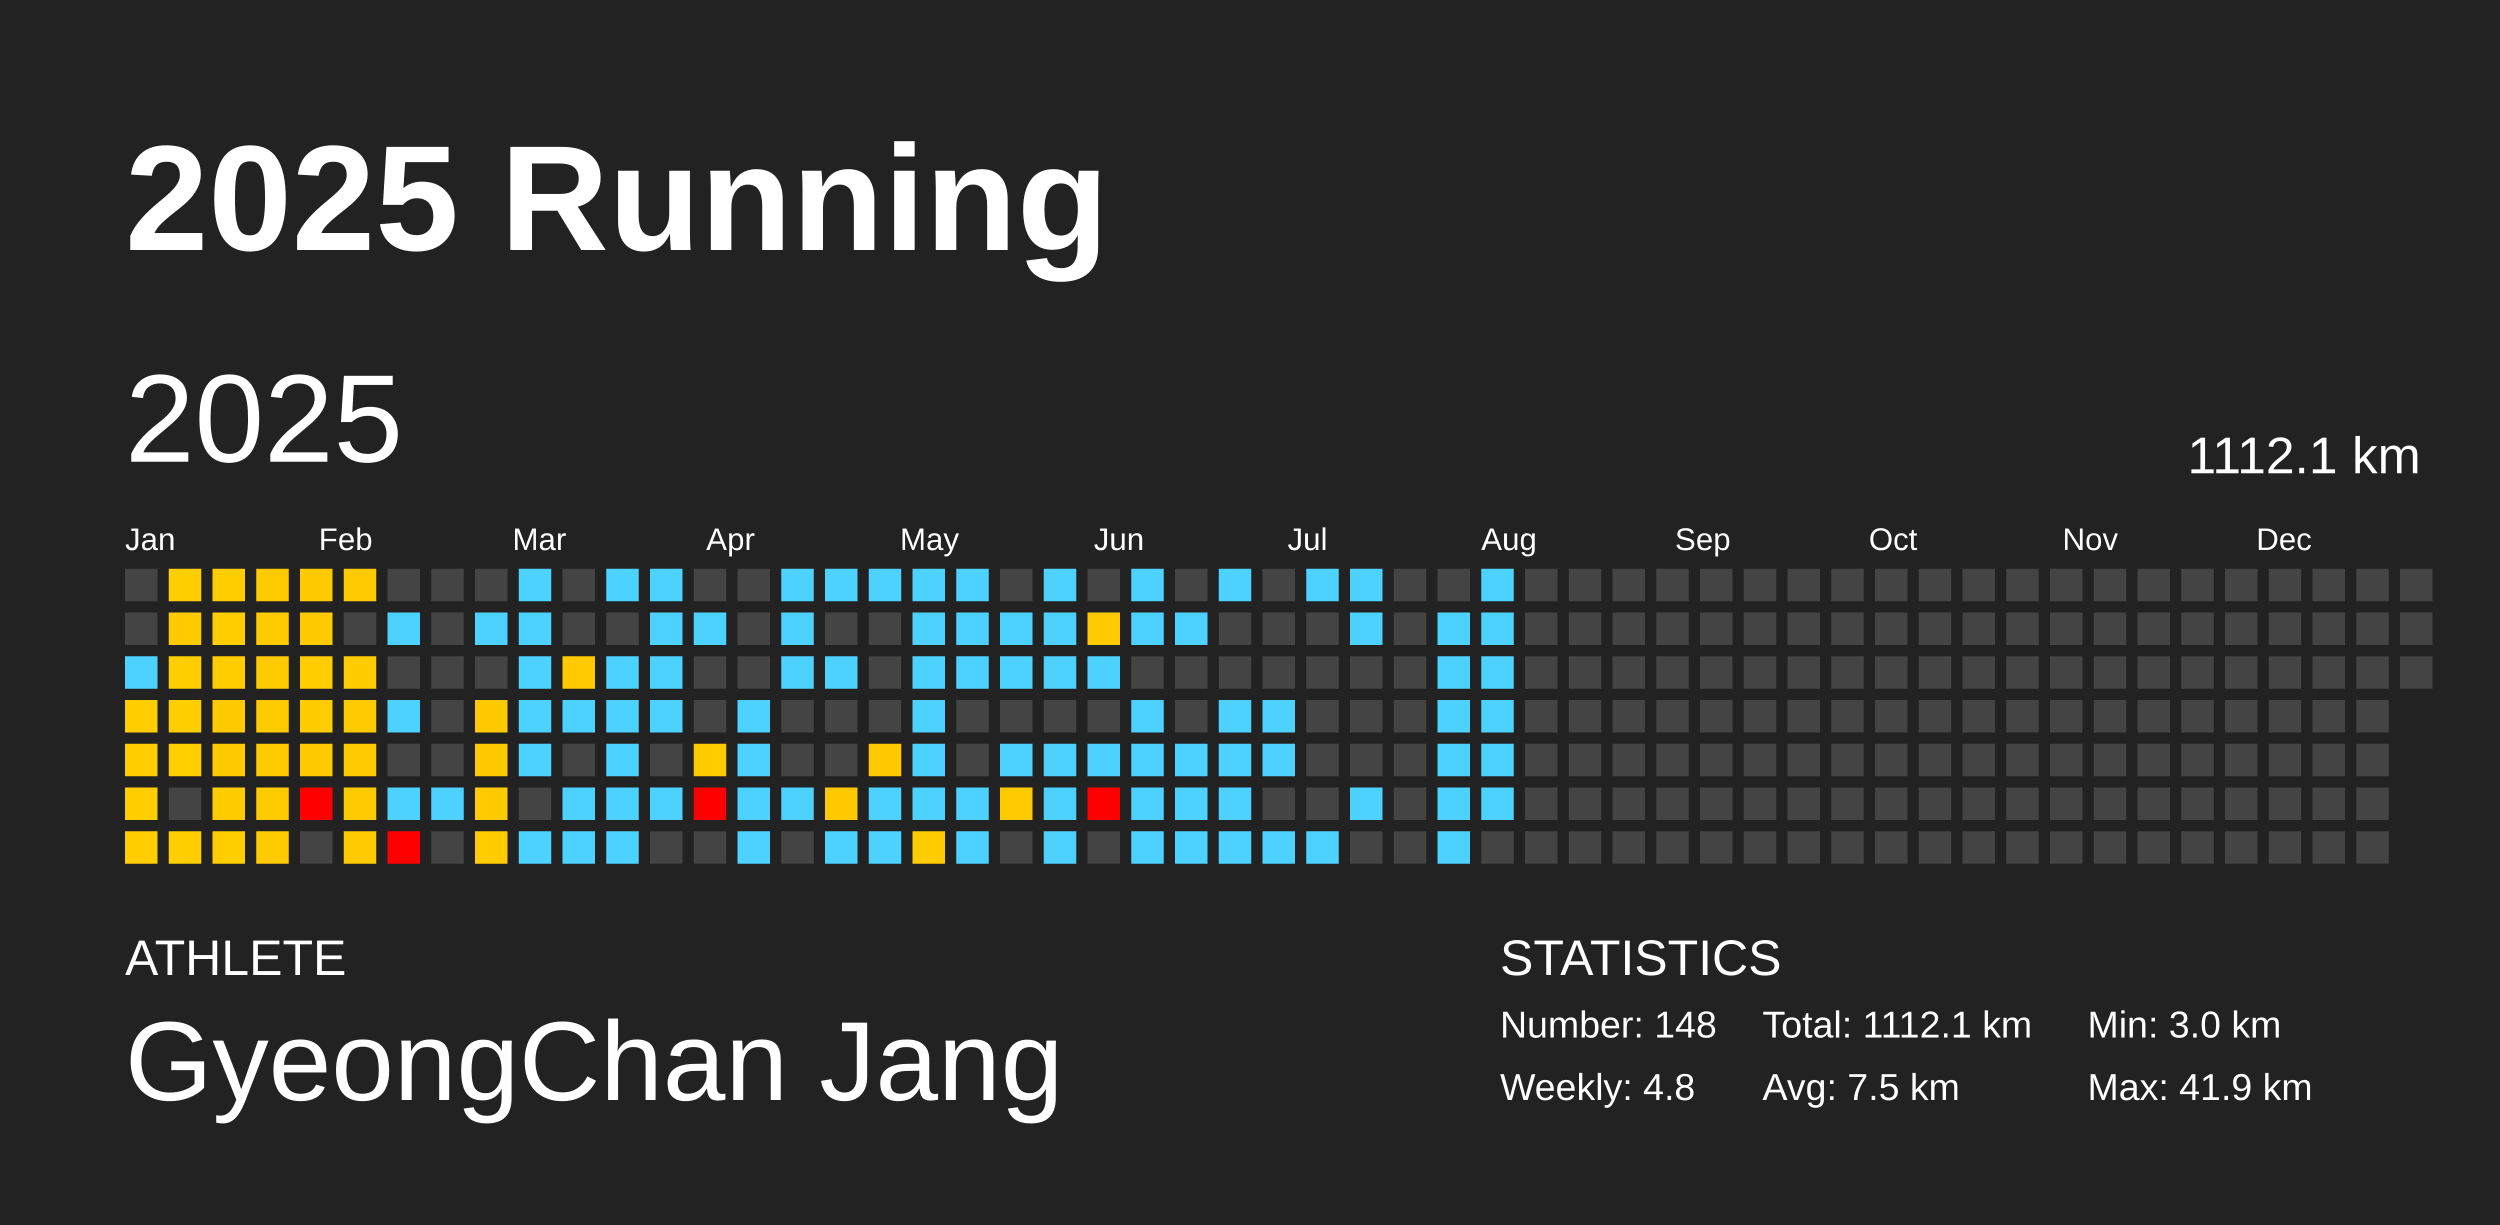
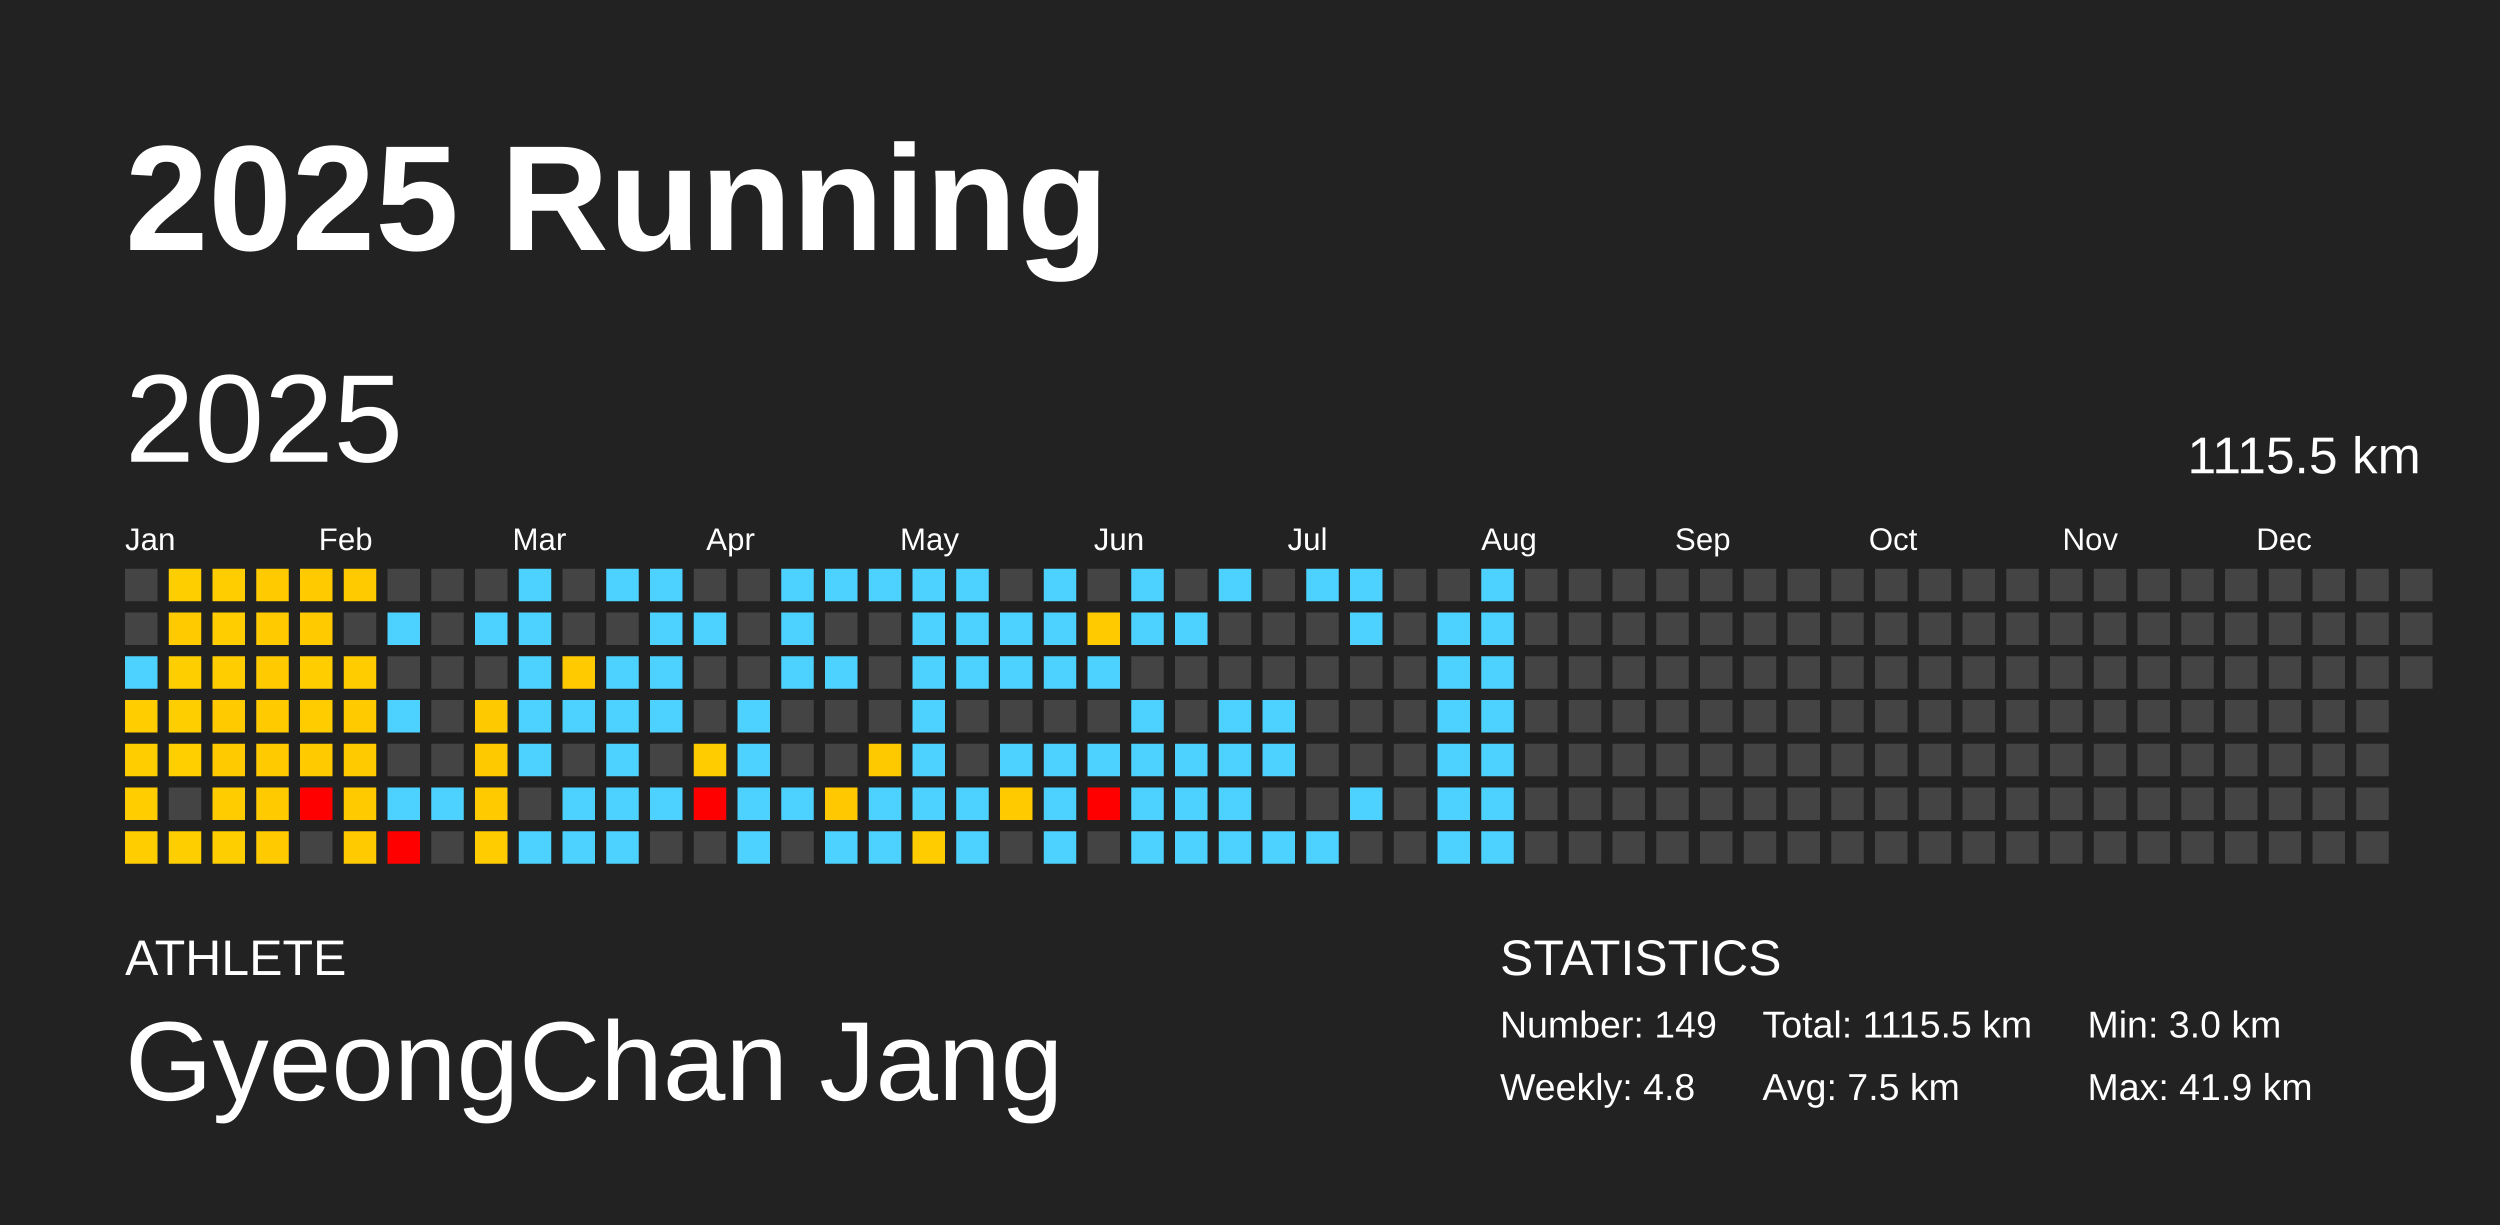
<svg xmlns="http://www.w3.org/2000/svg" baseProfile="full" height="98mm" version="1.1" viewBox="0,0,200,98" width="200mm">
  <defs />
  <rect fill="#222222" height="98" width="200" x="0" y="0" />
  <text fill="#FFFFFF" style="font-size:12px; font-family:Arial; font-weight:bold;" x="10" y="20">2025 Running</text>
  <text fill="#FFFFFF" style="font-size:4px; font-family:Arial" x="10" y="78">ATHLETE</text>
  <text fill="#FFFFFF" style="font-size:9px; font-family:Arial" x="10" y="88">GyeongChan Jang</text>
  <text fill="#FFFFFF" style="font-size:4px; font-family:Arial" x="120" y="78">STATISTICS</text>
-   <text fill="#FFFFFF" style="font-size:3px; font-family:Arial" x="120" y="83">Number: 148</text>
+   <text fill="#FFFFFF" style="font-size:3px; font-family:Arial" x="120" y="83">Number: 149</text>
  <text fill="#FFFFFF" style="font-size:3px; font-family:Arial" x="120" y="88">Weekly: 4.8</text>
-   <text fill="#FFFFFF" style="font-size:3px; font-family:Arial" x="141" y="83">Total: 1112.1 km</text>
+   <text fill="#FFFFFF" style="font-size:3px; font-family:Arial" x="141" y="83">Total: 1115.5 km</text>
  <text fill="#FFFFFF" style="font-size:3px; font-family:Arial" x="141" y="88">Avg: 7.5 km</text>
  <text fill="#FFFFFF" style="font-size:3px; font-family:Arial" x="167" y="83">Min: 3.0 km</text>
  <text fill="#FFFFFF" style="font-size:3px; font-family:Arial" x="167" y="88">Max: 41.9 km</text>
  <text dominant-baseline="hanging" fill="#FFFFFF" style="font-size:10.0px; font-family:Arial;" x="10" y="30">2025</text>
-   <text dominant-baseline="hanging" fill="#FFFFFF" style="font-size:4.125px; font-family:Arial;" x="175" y="35">1112.1 km</text>
+   <text dominant-baseline="hanging" fill="#FFFFFF" style="font-size:4.125px; font-family:Arial;" x="175" y="35">1115.5 km</text>
  <text fill="#FFFFFF" style="font-size:2.5px; font-family:Arial" x="10.0" y="44">Jan</text>
  <text fill="#FFFFFF" style="font-size:2.5px; font-family:Arial" x="25.5" y="44">Feb</text>
  <text fill="#FFFFFF" style="font-size:2.5px; font-family:Arial" x="41.0" y="44">Mar</text>
  <text fill="#FFFFFF" style="font-size:2.5px; font-family:Arial" x="56.5" y="44">Apr</text>
  <text fill="#FFFFFF" style="font-size:2.5px; font-family:Arial" x="72.0" y="44">May</text>
  <text fill="#FFFFFF" style="font-size:2.5px; font-family:Arial" x="87.5" y="44">Jun</text>
  <text fill="#FFFFFF" style="font-size:2.5px; font-family:Arial" x="103.0" y="44">Jul</text>
  <text fill="#FFFFFF" style="font-size:2.5px; font-family:Arial" x="118.5" y="44">Aug</text>
  <text fill="#FFFFFF" style="font-size:2.5px; font-family:Arial" x="134.0" y="44">Sep</text>
  <text fill="#FFFFFF" style="font-size:2.5px; font-family:Arial" x="149.5" y="44">Oct</text>
  <text fill="#FFFFFF" style="font-size:2.5px; font-family:Arial" x="165.0" y="44">Nov</text>
  <text fill="#FFFFFF" style="font-size:2.5px; font-family:Arial" x="180.5" y="44">Dec</text>
  <rect fill="#444444" height="2.6" width="2.6" x="10.0" y="45.5" />
  <rect fill="#444444" height="2.6" width="2.6" x="10.0" y="49.0" />
  <rect fill="#4dd2ff" height="2.6" width="2.6" x="10.0" y="52.5" />
  <rect fill="#ffcd00" height="2.6" width="2.6" x="10.0" y="56.0" />
  <rect fill="#ffcd00" height="2.6" width="2.6" x="10.0" y="59.5" />
  <rect fill="#ffcd00" height="2.6" width="2.6" x="10.0" y="63.0" />
  <rect fill="#ffcd00" height="2.6" width="2.6" x="10.0" y="66.5" />
  <rect fill="#ffce00" height="2.6" width="2.6" x="13.5" y="45.5" />
  <rect fill="#ffcb00" height="2.6" width="2.6" x="13.5" y="49.0" />
  <rect fill="#ffce00" height="2.6" width="2.6" x="13.5" y="52.5" />
  <rect fill="#ffce00" height="2.6" width="2.6" x="13.5" y="56.0" />
  <rect fill="#ffcf00" height="2.6" width="2.6" x="13.5" y="59.5" />
  <rect fill="#444444" height="2.6" width="2.6" x="13.5" y="63.0" />
  <rect fill="#ffce00" height="2.6" width="2.6" x="13.5" y="66.5" />
  <rect fill="#ffcd00" height="2.6" width="2.6" x="17.0" y="45.5" />
  <rect fill="#ffcd00" height="2.6" width="2.6" x="17.0" y="49.0" />
  <rect fill="#ffcd00" height="2.6" width="2.6" x="17.0" y="52.5" />
  <rect fill="#ffca00" height="2.6" width="2.6" x="17.0" y="56.0" />
  <rect fill="#ffcb00" height="2.6" width="2.6" x="17.0" y="59.5" />
  <rect fill="#ffcc00" height="2.6" width="2.6" x="17.0" y="63.0" />
  <rect fill="#ffce00" height="2.6" width="2.6" x="17.0" y="66.5" />
  <rect fill="#ffca00" height="2.6" width="2.6" x="20.5" y="45.5" />
  <rect fill="#ffca00" height="2.6" width="2.6" x="20.5" y="49.0" />
  <rect fill="#ffca00" height="2.6" width="2.6" x="20.5" y="52.5" />
  <rect fill="#ffca00" height="2.6" width="2.6" x="20.5" y="56.0" />
  <rect fill="#ffca00" height="2.6" width="2.6" x="20.5" y="59.5" />
  <rect fill="#ffca00" height="2.6" width="2.6" x="20.5" y="63.0" />
  <rect fill="#ffcb00" height="2.6" width="2.6" x="20.5" y="66.5" />
  <rect fill="#ffcb00" height="2.6" width="2.6" x="24.0" y="45.5" />
  <rect fill="#ffcb00" height="2.6" width="2.6" x="24.0" y="49.0" />
  <rect fill="#ffcd00" height="2.6" width="2.6" x="24.0" y="52.5" />
  <rect fill="#ffcc00" height="2.6" width="2.6" x="24.0" y="56.0" />
  <rect fill="#ffcb00" height="2.6" width="2.6" x="24.0" y="59.5" />
  <rect fill="red" height="2.6" width="2.6" x="24.0" y="63.0" />
  <rect fill="#444444" height="2.6" width="2.6" x="24.0" y="66.5" />
  <rect fill="#ffca00" height="2.6" width="2.6" x="27.5" y="45.5" />
  <rect fill="#444444" height="2.6" width="2.6" x="27.5" y="49.0" />
  <rect fill="#ffcc00" height="2.6" width="2.6" x="27.5" y="52.5" />
  <rect fill="#ffcb00" height="2.6" width="2.6" x="27.5" y="56.0" />
  <rect fill="#ffca00" height="2.6" width="2.6" x="27.5" y="59.5" />
  <rect fill="#ffcb00" height="2.6" width="2.6" x="27.5" y="63.0" />
  <rect fill="#ffcb00" height="2.6" width="2.6" x="27.5" y="66.5" />
  <rect fill="#444444" height="2.6" width="2.6" x="31.0" y="45.5" />
  <rect fill="#4dd2ff" height="2.6" width="2.6" x="31.0" y="49.0" />
  <rect fill="#444444" height="2.6" width="2.6" x="31.0" y="52.5" />
  <rect fill="#4dd2ff" height="2.6" width="2.6" x="31.0" y="56.0" />
  <rect fill="#444444" height="2.6" width="2.6" x="31.0" y="59.5" />
  <rect fill="#4dd2ff" height="2.6" width="2.6" x="31.0" y="63.0" />
  <rect fill="red" height="2.6" width="2.6" x="31.0" y="66.5" />
  <rect fill="#444444" height="2.6" width="2.6" x="34.5" y="45.5" />
  <rect fill="#444444" height="2.6" width="2.6" x="34.5" y="49.0" />
  <rect fill="#444444" height="2.6" width="2.6" x="34.5" y="52.5" />
  <rect fill="#444444" height="2.6" width="2.6" x="34.5" y="56.0" />
  <rect fill="#444444" height="2.6" width="2.6" x="34.5" y="59.5" />
  <rect fill="#4dd2ff" height="2.6" width="2.6" x="34.5" y="63.0" />
  <rect fill="#444444" height="2.6" width="2.6" x="34.5" y="66.5" />
  <rect fill="#444444" height="2.6" width="2.6" x="38.0" y="45.5" />
  <rect fill="#4dd2ff" height="2.6" width="2.6" x="38.0" y="49.0" />
  <rect fill="#444444" height="2.6" width="2.6" x="38.0" y="52.5" />
  <rect fill="#ffc900" height="2.6" width="2.6" x="38.0" y="56.0" />
  <rect fill="#ffc900" height="2.6" width="2.6" x="38.0" y="59.5" />
  <rect fill="#ffcb00" height="2.6" width="2.6" x="38.0" y="63.0" />
  <rect fill="#ffcc00" height="2.6" width="2.6" x="38.0" y="66.5" />
  <rect fill="#4dd2ff" height="2.6" width="2.6" x="41.5" y="45.5" />
  <rect fill="#4dd2ff" height="2.6" width="2.6" x="41.5" y="49.0" />
  <rect fill="#4dd2ff" height="2.6" width="2.6" x="41.5" y="52.5" />
  <rect fill="#4dd2ff" height="2.6" width="2.6" x="41.5" y="56.0" />
  <rect fill="#4dd2ff" height="2.6" width="2.6" x="41.5" y="59.5" />
  <rect fill="#444444" height="2.6" width="2.6" x="41.5" y="63.0" />
  <rect fill="#4dd2ff" height="2.6" width="2.6" x="41.5" y="66.5" />
  <rect fill="#444444" height="2.6" width="2.6" x="45.0" y="45.5" />
  <rect fill="#444444" height="2.6" width="2.6" x="45.0" y="49.0" />
  <rect fill="#ffca00" height="2.6" width="2.6" x="45.0" y="52.5" />
  <rect fill="#4dd2ff" height="2.6" width="2.6" x="45.0" y="56.0" />
  <rect fill="#444444" height="2.6" width="2.6" x="45.0" y="59.5" />
  <rect fill="#4dd2ff" height="2.6" width="2.6" x="45.0" y="63.0" />
  <rect fill="#4dd2ff" height="2.6" width="2.6" x="45.0" y="66.5" />
  <rect fill="#4dd2ff" height="2.6" width="2.6" x="48.5" y="45.5" />
  <rect fill="#444444" height="2.6" width="2.6" x="48.5" y="49.0" />
  <rect fill="#4dd2ff" height="2.6" width="2.6" x="48.5" y="52.5" />
  <rect fill="#4dd2ff" height="2.6" width="2.6" x="48.5" y="56.0" />
  <rect fill="#4dd2ff" height="2.6" width="2.6" x="48.5" y="59.5" />
  <rect fill="#4dd2ff" height="2.6" width="2.6" x="48.5" y="63.0" />
  <rect fill="#4dd2ff" height="2.6" width="2.6" x="48.5" y="66.5" />
  <rect fill="#4dd2ff" height="2.6" width="2.6" x="52.0" y="45.5" />
  <rect fill="#4dd2ff" height="2.6" width="2.6" x="52.0" y="49.0" />
  <rect fill="#4dd2ff" height="2.6" width="2.6" x="52.0" y="52.5" />
  <rect fill="#4dd2ff" height="2.6" width="2.6" x="52.0" y="56.0" />
  <rect fill="#444444" height="2.6" width="2.6" x="52.0" y="59.5" />
  <rect fill="#4dd2ff" height="2.6" width="2.6" x="52.0" y="63.0" />
  <rect fill="#444444" height="2.6" width="2.6" x="52.0" y="66.5" />
  <rect fill="#444444" height="2.6" width="2.6" x="55.5" y="45.5" />
  <rect fill="#4dd2ff" height="2.6" width="2.6" x="55.5" y="49.0" />
  <rect fill="#444444" height="2.6" width="2.6" x="55.5" y="52.5" />
  <rect fill="#444444" height="2.6" width="2.6" x="55.5" y="56.0" />
  <rect fill="#ffcc00" height="2.6" width="2.6" x="55.5" y="59.5" />
  <rect fill="red" height="2.6" width="2.6" x="55.5" y="63.0" />
  <rect fill="#444444" height="2.6" width="2.6" x="55.5" y="66.5" />
  <rect fill="#444444" height="2.6" width="2.6" x="59.0" y="45.5" />
  <rect fill="#444444" height="2.6" width="2.6" x="59.0" y="49.0" />
  <rect fill="#444444" height="2.6" width="2.6" x="59.0" y="52.5" />
  <rect fill="#4dd2ff" height="2.6" width="2.6" x="59.0" y="56.0" />
  <rect fill="#4dd2ff" height="2.6" width="2.6" x="59.0" y="59.5" />
  <rect fill="#4dd2ff" height="2.6" width="2.6" x="59.0" y="63.0" />
  <rect fill="#4dd2ff" height="2.6" width="2.6" x="59.0" y="66.5" />
  <rect fill="#4dd2ff" height="2.6" width="2.6" x="62.5" y="45.5" />
  <rect fill="#4dd2ff" height="2.6" width="2.6" x="62.5" y="49.0" />
  <rect fill="#4dd2ff" height="2.6" width="2.6" x="62.5" y="52.5" />
  <rect fill="#444444" height="2.6" width="2.6" x="62.5" y="56.0" />
  <rect fill="#444444" height="2.6" width="2.6" x="62.5" y="59.5" />
  <rect fill="#4dd2ff" height="2.6" width="2.6" x="62.5" y="63.0" />
  <rect fill="#444444" height="2.6" width="2.6" x="62.5" y="66.5" />
  <rect fill="#4dd2ff" height="2.6" width="2.6" x="66.0" y="45.5" />
  <rect fill="#444444" height="2.6" width="2.6" x="66.0" y="49.0" />
  <rect fill="#4dd2ff" height="2.6" width="2.6" x="66.0" y="52.5" />
  <rect fill="#444444" height="2.6" width="2.6" x="66.0" y="56.0" />
  <rect fill="#444444" height="2.6" width="2.6" x="66.0" y="59.5" />
  <rect fill="#ffc800" height="2.6" width="2.6" x="66.0" y="63.0" />
  <rect fill="#4dd2ff" height="2.6" width="2.6" x="66.0" y="66.5" />
  <rect fill="#4dd2ff" height="2.6" width="2.6" x="69.5" y="45.5" />
  <rect fill="#444444" height="2.6" width="2.6" x="69.5" y="49.0" />
  <rect fill="#444444" height="2.6" width="2.6" x="69.5" y="52.5" />
  <rect fill="#444444" height="2.6" width="2.6" x="69.5" y="56.0" />
  <rect fill="#ffc900" height="2.6" width="2.6" x="69.5" y="59.5" />
  <rect fill="#4dd2ff" height="2.6" width="2.6" x="69.5" y="63.0" />
  <rect fill="#4dd2ff" height="2.6" width="2.6" x="69.5" y="66.5" />
  <rect fill="#4dd2ff" height="2.6" width="2.6" x="73.0" y="45.5" />
  <rect fill="#4dd2ff" height="2.6" width="2.6" x="73.0" y="49.0" />
  <rect fill="#4dd2ff" height="2.6" width="2.6" x="73.0" y="52.5" />
  <rect fill="#4dd2ff" height="2.6" width="2.6" x="73.0" y="56.0" />
  <rect fill="#4dd2ff" height="2.6" width="2.6" x="73.0" y="59.5" />
  <rect fill="#4dd2ff" height="2.6" width="2.6" x="73.0" y="63.0" />
  <rect fill="#ffcc00" height="2.6" width="2.6" x="73.0" y="66.5" />
  <rect fill="#4dd2ff" height="2.6" width="2.6" x="76.5" y="45.5" />
  <rect fill="#4dd2ff" height="2.6" width="2.6" x="76.5" y="49.0" />
  <rect fill="#4dd2ff" height="2.6" width="2.6" x="76.5" y="52.5" />
  <rect fill="#444444" height="2.6" width="2.6" x="76.5" y="56.0" />
  <rect fill="#444444" height="2.6" width="2.6" x="76.5" y="59.5" />
  <rect fill="#4dd2ff" height="2.6" width="2.6" x="76.5" y="63.0" />
  <rect fill="#4dd2ff" height="2.6" width="2.6" x="76.5" y="66.5" />
  <rect fill="#444444" height="2.6" width="2.6" x="80.0" y="45.5" />
  <rect fill="#4dd2ff" height="2.6" width="2.6" x="80.0" y="49.0" />
  <rect fill="#4dd2ff" height="2.6" width="2.6" x="80.0" y="52.5" />
  <rect fill="#444444" height="2.6" width="2.6" x="80.0" y="56.0" />
  <rect fill="#4dd2ff" height="2.6" width="2.6" x="80.0" y="59.5" />
  <rect fill="#ffcb00" height="2.6" width="2.6" x="80.0" y="63.0" />
  <rect fill="#444444" height="2.6" width="2.6" x="80.0" y="66.5" />
  <rect fill="#4dd2ff" height="2.6" width="2.6" x="83.5" y="45.5" />
  <rect fill="#4dd2ff" height="2.6" width="2.6" x="83.5" y="49.0" />
  <rect fill="#4dd2ff" height="2.6" width="2.6" x="83.5" y="52.5" />
  <rect fill="#444444" height="2.6" width="2.6" x="83.5" y="56.0" />
  <rect fill="#4dd2ff" height="2.6" width="2.6" x="83.5" y="59.5" />
  <rect fill="#4dd2ff" height="2.6" width="2.6" x="83.5" y="63.0" />
  <rect fill="#4dd2ff" height="2.6" width="2.6" x="83.5" y="66.5" />
  <rect fill="#444444" height="2.6" width="2.6" x="87.0" y="45.5" />
  <rect fill="#ffca00" height="2.6" width="2.6" x="87.0" y="49.0" />
  <rect fill="#4dd2ff" height="2.6" width="2.6" x="87.0" y="52.5" />
  <rect fill="#444444" height="2.6" width="2.6" x="87.0" y="56.0" />
  <rect fill="#4dd2ff" height="2.6" width="2.6" x="87.0" y="59.5" />
  <rect fill="red" height="2.6" width="2.6" x="87.0" y="63.0" />
  <rect fill="#444444" height="2.6" width="2.6" x="87.0" y="66.5" />
  <rect fill="#4dd2ff" height="2.6" width="2.6" x="90.5" y="45.5" />
  <rect fill="#4dd2ff" height="2.6" width="2.6" x="90.5" y="49.0" />
  <rect fill="#444444" height="2.6" width="2.6" x="90.5" y="52.5" />
  <rect fill="#4dd2ff" height="2.6" width="2.6" x="90.5" y="56.0" />
  <rect fill="#4dd2ff" height="2.6" width="2.6" x="90.5" y="59.5" />
  <rect fill="#4dd2ff" height="2.6" width="2.6" x="90.5" y="63.0" />
  <rect fill="#4dd2ff" height="2.6" width="2.6" x="90.5" y="66.5" />
  <rect fill="#444444" height="2.6" width="2.6" x="94.0" y="45.5" />
  <rect fill="#4dd2ff" height="2.6" width="2.6" x="94.0" y="49.0" />
  <rect fill="#444444" height="2.6" width="2.6" x="94.0" y="52.5" />
  <rect fill="#444444" height="2.6" width="2.6" x="94.0" y="56.0" />
  <rect fill="#4dd2ff" height="2.6" width="2.6" x="94.0" y="59.5" />
  <rect fill="#4dd2ff" height="2.6" width="2.6" x="94.0" y="63.0" />
  <rect fill="#4dd2ff" height="2.6" width="2.6" x="94.0" y="66.5" />
  <rect fill="#4dd2ff" height="2.6" width="2.6" x="97.5" y="45.5" />
  <rect fill="#444444" height="2.6" width="2.6" x="97.5" y="49.0" />
  <rect fill="#444444" height="2.6" width="2.6" x="97.5" y="52.5" />
  <rect fill="#4dd2ff" height="2.6" width="2.6" x="97.5" y="56.0" />
  <rect fill="#4dd2ff" height="2.6" width="2.6" x="97.5" y="59.5" />
  <rect fill="#4dd2ff" height="2.6" width="2.6" x="97.5" y="63.0" />
  <rect fill="#4dd2ff" height="2.6" width="2.6" x="97.5" y="66.5" />
  <rect fill="#444444" height="2.6" width="2.6" x="101.0" y="45.5" />
  <rect fill="#444444" height="2.6" width="2.6" x="101.0" y="49.0" />
  <rect fill="#444444" height="2.6" width="2.6" x="101.0" y="52.5" />
  <rect fill="#4dd2ff" height="2.6" width="2.6" x="101.0" y="56.0" />
  <rect fill="#4dd2ff" height="2.6" width="2.6" x="101.0" y="59.5" />
  <rect fill="#444444" height="2.6" width="2.6" x="101.0" y="63.0" />
  <rect fill="#4dd2ff" height="2.6" width="2.6" x="101.0" y="66.5" />
  <rect fill="#4dd2ff" height="2.6" width="2.6" x="104.5" y="45.5" />
  <rect fill="#444444" height="2.6" width="2.6" x="104.5" y="49.0" />
  <rect fill="#444444" height="2.6" width="2.6" x="104.5" y="52.5" />
  <rect fill="#444444" height="2.6" width="2.6" x="104.5" y="56.0" />
  <rect fill="#444444" height="2.6" width="2.6" x="104.5" y="59.5" />
  <rect fill="#444444" height="2.6" width="2.6" x="104.5" y="63.0" />
  <rect fill="#4dd2ff" height="2.6" width="2.6" x="104.5" y="66.5" />
  <rect fill="#4dd2ff" height="2.6" width="2.6" x="108.0" y="45.5" />
  <rect fill="#4dd2ff" height="2.6" width="2.6" x="108.0" y="49.0" />
  <rect fill="#444444" height="2.6" width="2.6" x="108.0" y="52.5" />
  <rect fill="#444444" height="2.6" width="2.6" x="108.0" y="56.0" />
  <rect fill="#444444" height="2.6" width="2.6" x="108.0" y="59.5" />
  <rect fill="#4dd2ff" height="2.6" width="2.6" x="108.0" y="63.0" />
  <rect fill="#444444" height="2.6" width="2.6" x="108.0" y="66.5" />
  <rect fill="#444444" height="2.6" width="2.6" x="111.5" y="45.5" />
  <rect fill="#444444" height="2.6" width="2.6" x="111.5" y="49.0" />
  <rect fill="#444444" height="2.6" width="2.6" x="111.5" y="52.5" />
  <rect fill="#444444" height="2.6" width="2.6" x="111.5" y="56.0" />
  <rect fill="#444444" height="2.6" width="2.6" x="111.5" y="59.5" />
  <rect fill="#444444" height="2.6" width="2.6" x="111.5" y="63.0" />
  <rect fill="#444444" height="2.6" width="2.6" x="111.5" y="66.5" />
  <rect fill="#444444" height="2.6" width="2.6" x="115.0" y="45.5" />
  <rect fill="#4dd2ff" height="2.6" width="2.6" x="115.0" y="49.0" />
  <rect fill="#4dd2ff" height="2.6" width="2.6" x="115.0" y="52.5" />
  <rect fill="#4dd2ff" height="2.6" width="2.6" x="115.0" y="56.0" />
  <rect fill="#4dd2ff" height="2.6" width="2.6" x="115.0" y="59.5" />
  <rect fill="#4dd2ff" height="2.6" width="2.6" x="115.0" y="63.0" />
  <rect fill="#4dd2ff" height="2.6" width="2.6" x="115.0" y="66.5" />
  <rect fill="#4dd2ff" height="2.6" width="2.6" x="118.5" y="45.5" />
  <rect fill="#4dd2ff" height="2.6" width="2.6" x="118.5" y="49.0" />
  <rect fill="#4dd2ff" height="2.6" width="2.6" x="118.5" y="52.5" />
  <rect fill="#4dd2ff" height="2.6" width="2.6" x="118.5" y="56.0" />
  <rect fill="#4dd2ff" height="2.6" width="2.6" x="118.5" y="59.5" />
  <rect fill="#4dd2ff" height="2.6" width="2.6" x="118.5" y="63.0" />
-   <rect fill="#444444" height="2.6" width="2.6" x="118.5" y="66.5" />
+   <rect fill="#4dd2ff" height="2.6" width="2.6" x="118.5" y="66.5" />
  <rect fill="#444444" height="2.6" width="2.6" x="122.0" y="45.5" />
  <rect fill="#444444" height="2.6" width="2.6" x="122.0" y="49.0" />
  <rect fill="#444444" height="2.6" width="2.6" x="122.0" y="52.5" />
  <rect fill="#444444" height="2.6" width="2.6" x="122.0" y="56.0" />
  <rect fill="#444444" height="2.6" width="2.6" x="122.0" y="59.5" />
  <rect fill="#444444" height="2.6" width="2.6" x="122.0" y="63.0" />
  <rect fill="#444444" height="2.6" width="2.6" x="122.0" y="66.5" />
  <rect fill="#444444" height="2.6" width="2.6" x="125.5" y="45.5" />
  <rect fill="#444444" height="2.6" width="2.6" x="125.5" y="49.0" />
  <rect fill="#444444" height="2.6" width="2.6" x="125.5" y="52.5" />
  <rect fill="#444444" height="2.6" width="2.6" x="125.5" y="56.0" />
  <rect fill="#444444" height="2.6" width="2.6" x="125.5" y="59.5" />
  <rect fill="#444444" height="2.6" width="2.6" x="125.5" y="63.0" />
  <rect fill="#444444" height="2.6" width="2.6" x="125.5" y="66.5" />
  <rect fill="#444444" height="2.6" width="2.6" x="129.0" y="45.5" />
  <rect fill="#444444" height="2.6" width="2.6" x="129.0" y="49.0" />
  <rect fill="#444444" height="2.6" width="2.6" x="129.0" y="52.5" />
  <rect fill="#444444" height="2.6" width="2.6" x="129.0" y="56.0" />
  <rect fill="#444444" height="2.6" width="2.6" x="129.0" y="59.5" />
  <rect fill="#444444" height="2.6" width="2.6" x="129.0" y="63.0" />
  <rect fill="#444444" height="2.6" width="2.6" x="129.0" y="66.5" />
  <rect fill="#444444" height="2.6" width="2.6" x="132.5" y="45.5" />
  <rect fill="#444444" height="2.6" width="2.6" x="132.5" y="49.0" />
  <rect fill="#444444" height="2.6" width="2.6" x="132.5" y="52.5" />
  <rect fill="#444444" height="2.6" width="2.6" x="132.5" y="56.0" />
  <rect fill="#444444" height="2.6" width="2.6" x="132.5" y="59.5" />
  <rect fill="#444444" height="2.6" width="2.6" x="132.5" y="63.0" />
  <rect fill="#444444" height="2.6" width="2.6" x="132.5" y="66.5" />
  <rect fill="#444444" height="2.6" width="2.6" x="136.0" y="45.5" />
  <rect fill="#444444" height="2.6" width="2.6" x="136.0" y="49.0" />
  <rect fill="#444444" height="2.6" width="2.6" x="136.0" y="52.5" />
  <rect fill="#444444" height="2.6" width="2.6" x="136.0" y="56.0" />
  <rect fill="#444444" height="2.6" width="2.6" x="136.0" y="59.5" />
  <rect fill="#444444" height="2.6" width="2.6" x="136.0" y="63.0" />
  <rect fill="#444444" height="2.6" width="2.6" x="136.0" y="66.5" />
  <rect fill="#444444" height="2.6" width="2.6" x="139.5" y="45.5" />
  <rect fill="#444444" height="2.6" width="2.6" x="139.5" y="49.0" />
  <rect fill="#444444" height="2.6" width="2.6" x="139.5" y="52.5" />
  <rect fill="#444444" height="2.6" width="2.6" x="139.5" y="56.0" />
  <rect fill="#444444" height="2.6" width="2.6" x="139.5" y="59.5" />
  <rect fill="#444444" height="2.6" width="2.6" x="139.5" y="63.0" />
  <rect fill="#444444" height="2.6" width="2.6" x="139.5" y="66.5" />
  <rect fill="#444444" height="2.6" width="2.6" x="143.0" y="45.5" />
  <rect fill="#444444" height="2.6" width="2.6" x="143.0" y="49.0" />
  <rect fill="#444444" height="2.6" width="2.6" x="143.0" y="52.5" />
  <rect fill="#444444" height="2.6" width="2.6" x="143.0" y="56.0" />
  <rect fill="#444444" height="2.6" width="2.6" x="143.0" y="59.5" />
  <rect fill="#444444" height="2.6" width="2.6" x="143.0" y="63.0" />
  <rect fill="#444444" height="2.6" width="2.6" x="143.0" y="66.5" />
  <rect fill="#444444" height="2.6" width="2.6" x="146.5" y="45.5" />
  <rect fill="#444444" height="2.6" width="2.6" x="146.5" y="49.0" />
  <rect fill="#444444" height="2.6" width="2.6" x="146.5" y="52.5" />
  <rect fill="#444444" height="2.6" width="2.6" x="146.5" y="56.0" />
  <rect fill="#444444" height="2.6" width="2.6" x="146.5" y="59.5" />
  <rect fill="#444444" height="2.6" width="2.6" x="146.5" y="63.0" />
  <rect fill="#444444" height="2.6" width="2.6" x="146.5" y="66.5" />
  <rect fill="#444444" height="2.6" width="2.6" x="150.0" y="45.5" />
  <rect fill="#444444" height="2.6" width="2.6" x="150.0" y="49.0" />
  <rect fill="#444444" height="2.6" width="2.6" x="150.0" y="52.5" />
  <rect fill="#444444" height="2.6" width="2.6" x="150.0" y="56.0" />
  <rect fill="#444444" height="2.6" width="2.6" x="150.0" y="59.5" />
  <rect fill="#444444" height="2.6" width="2.6" x="150.0" y="63.0" />
  <rect fill="#444444" height="2.6" width="2.6" x="150.0" y="66.5" />
  <rect fill="#444444" height="2.6" width="2.6" x="153.5" y="45.5" />
  <rect fill="#444444" height="2.6" width="2.6" x="153.5" y="49.0" />
  <rect fill="#444444" height="2.6" width="2.6" x="153.5" y="52.5" />
  <rect fill="#444444" height="2.6" width="2.6" x="153.5" y="56.0" />
  <rect fill="#444444" height="2.6" width="2.6" x="153.5" y="59.5" />
  <rect fill="#444444" height="2.6" width="2.6" x="153.5" y="63.0" />
  <rect fill="#444444" height="2.6" width="2.6" x="153.5" y="66.5" />
  <rect fill="#444444" height="2.6" width="2.6" x="157.0" y="45.5" />
  <rect fill="#444444" height="2.6" width="2.6" x="157.0" y="49.0" />
  <rect fill="#444444" height="2.6" width="2.6" x="157.0" y="52.5" />
  <rect fill="#444444" height="2.6" width="2.6" x="157.0" y="56.0" />
  <rect fill="#444444" height="2.6" width="2.6" x="157.0" y="59.5" />
  <rect fill="#444444" height="2.6" width="2.6" x="157.0" y="63.0" />
  <rect fill="#444444" height="2.6" width="2.6" x="157.0" y="66.5" />
  <rect fill="#444444" height="2.6" width="2.6" x="160.5" y="45.5" />
  <rect fill="#444444" height="2.6" width="2.6" x="160.5" y="49.0" />
  <rect fill="#444444" height="2.6" width="2.6" x="160.5" y="52.5" />
  <rect fill="#444444" height="2.6" width="2.6" x="160.5" y="56.0" />
  <rect fill="#444444" height="2.6" width="2.6" x="160.5" y="59.5" />
  <rect fill="#444444" height="2.6" width="2.6" x="160.5" y="63.0" />
  <rect fill="#444444" height="2.6" width="2.6" x="160.5" y="66.5" />
  <rect fill="#444444" height="2.6" width="2.6" x="164.0" y="45.5" />
  <rect fill="#444444" height="2.6" width="2.6" x="164.0" y="49.0" />
  <rect fill="#444444" height="2.6" width="2.6" x="164.0" y="52.5" />
  <rect fill="#444444" height="2.6" width="2.6" x="164.0" y="56.0" />
  <rect fill="#444444" height="2.6" width="2.6" x="164.0" y="59.5" />
  <rect fill="#444444" height="2.6" width="2.6" x="164.0" y="63.0" />
  <rect fill="#444444" height="2.6" width="2.6" x="164.0" y="66.5" />
  <rect fill="#444444" height="2.6" width="2.6" x="167.5" y="45.5" />
  <rect fill="#444444" height="2.6" width="2.6" x="167.5" y="49.0" />
  <rect fill="#444444" height="2.6" width="2.6" x="167.5" y="52.5" />
  <rect fill="#444444" height="2.6" width="2.6" x="167.5" y="56.0" />
  <rect fill="#444444" height="2.6" width="2.6" x="167.5" y="59.5" />
  <rect fill="#444444" height="2.6" width="2.6" x="167.5" y="63.0" />
  <rect fill="#444444" height="2.6" width="2.6" x="167.5" y="66.5" />
  <rect fill="#444444" height="2.6" width="2.6" x="171.0" y="45.5" />
  <rect fill="#444444" height="2.6" width="2.6" x="171.0" y="49.0" />
  <rect fill="#444444" height="2.6" width="2.6" x="171.0" y="52.5" />
  <rect fill="#444444" height="2.6" width="2.6" x="171.0" y="56.0" />
  <rect fill="#444444" height="2.6" width="2.6" x="171.0" y="59.5" />
  <rect fill="#444444" height="2.6" width="2.6" x="171.0" y="63.0" />
  <rect fill="#444444" height="2.6" width="2.6" x="171.0" y="66.5" />
  <rect fill="#444444" height="2.6" width="2.6" x="174.5" y="45.5" />
  <rect fill="#444444" height="2.6" width="2.6" x="174.5" y="49.0" />
  <rect fill="#444444" height="2.6" width="2.6" x="174.5" y="52.5" />
  <rect fill="#444444" height="2.6" width="2.6" x="174.5" y="56.0" />
  <rect fill="#444444" height="2.6" width="2.6" x="174.5" y="59.5" />
  <rect fill="#444444" height="2.6" width="2.6" x="174.5" y="63.0" />
  <rect fill="#444444" height="2.6" width="2.6" x="174.5" y="66.5" />
  <rect fill="#444444" height="2.6" width="2.6" x="178.0" y="45.5" />
  <rect fill="#444444" height="2.6" width="2.6" x="178.0" y="49.0" />
  <rect fill="#444444" height="2.6" width="2.6" x="178.0" y="52.5" />
  <rect fill="#444444" height="2.6" width="2.6" x="178.0" y="56.0" />
  <rect fill="#444444" height="2.6" width="2.6" x="178.0" y="59.5" />
  <rect fill="#444444" height="2.6" width="2.6" x="178.0" y="63.0" />
  <rect fill="#444444" height="2.6" width="2.6" x="178.0" y="66.5" />
  <rect fill="#444444" height="2.6" width="2.6" x="181.5" y="45.5" />
  <rect fill="#444444" height="2.6" width="2.6" x="181.5" y="49.0" />
  <rect fill="#444444" height="2.6" width="2.6" x="181.5" y="52.5" />
  <rect fill="#444444" height="2.6" width="2.6" x="181.5" y="56.0" />
  <rect fill="#444444" height="2.6" width="2.6" x="181.5" y="59.5" />
  <rect fill="#444444" height="2.6" width="2.6" x="181.5" y="63.0" />
  <rect fill="#444444" height="2.6" width="2.6" x="181.5" y="66.5" />
  <rect fill="#444444" height="2.6" width="2.6" x="185.0" y="45.5" />
  <rect fill="#444444" height="2.6" width="2.6" x="185.0" y="49.0" />
  <rect fill="#444444" height="2.6" width="2.6" x="185.0" y="52.5" />
  <rect fill="#444444" height="2.6" width="2.6" x="185.0" y="56.0" />
  <rect fill="#444444" height="2.6" width="2.6" x="185.0" y="59.5" />
  <rect fill="#444444" height="2.6" width="2.6" x="185.0" y="63.0" />
  <rect fill="#444444" height="2.6" width="2.6" x="185.0" y="66.5" />
  <rect fill="#444444" height="2.6" width="2.6" x="188.5" y="45.5" />
  <rect fill="#444444" height="2.6" width="2.6" x="188.5" y="49.0" />
  <rect fill="#444444" height="2.6" width="2.6" x="188.5" y="52.5" />
  <rect fill="#444444" height="2.6" width="2.6" x="188.5" y="56.0" />
  <rect fill="#444444" height="2.6" width="2.6" x="188.5" y="59.5" />
  <rect fill="#444444" height="2.6" width="2.6" x="188.5" y="63.0" />
  <rect fill="#444444" height="2.6" width="2.6" x="188.5" y="66.5" />
  <rect fill="#444444" height="2.6" width="2.6" x="192.0" y="45.5" />
  <rect fill="#444444" height="2.6" width="2.6" x="192.0" y="49.0" />
  <rect fill="#444444" height="2.6" width="2.6" x="192.0" y="52.5" />
</svg>
